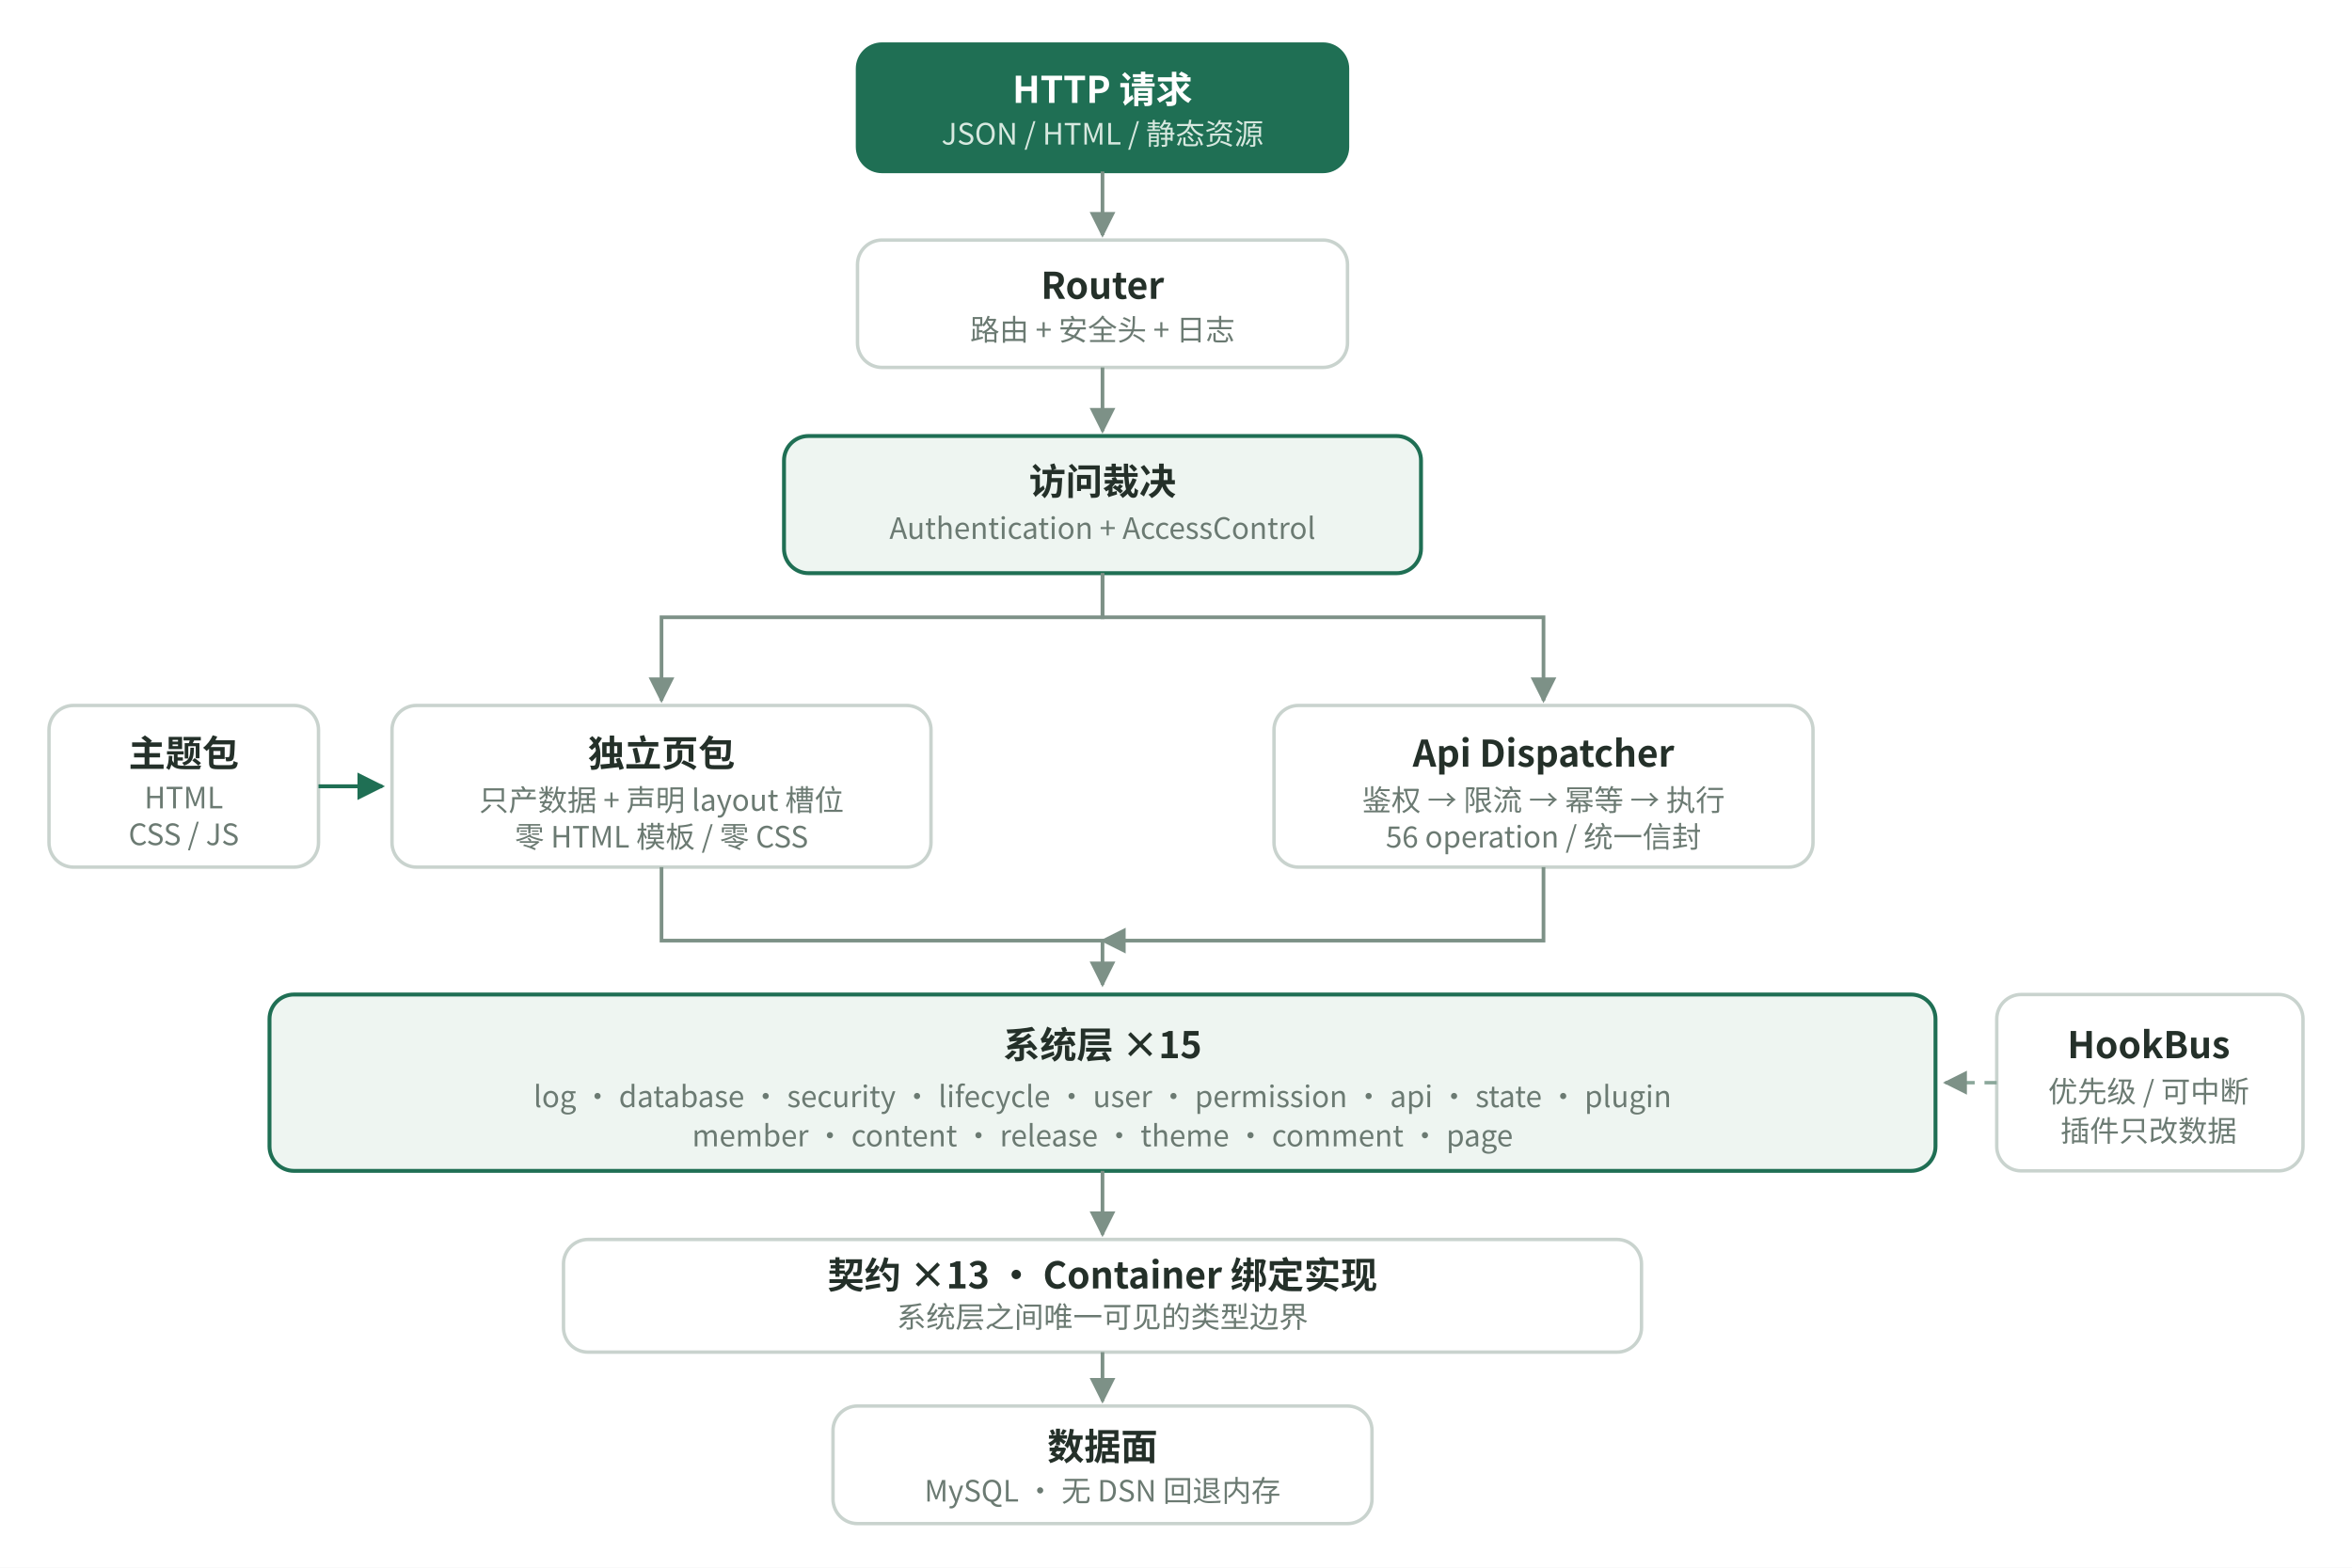
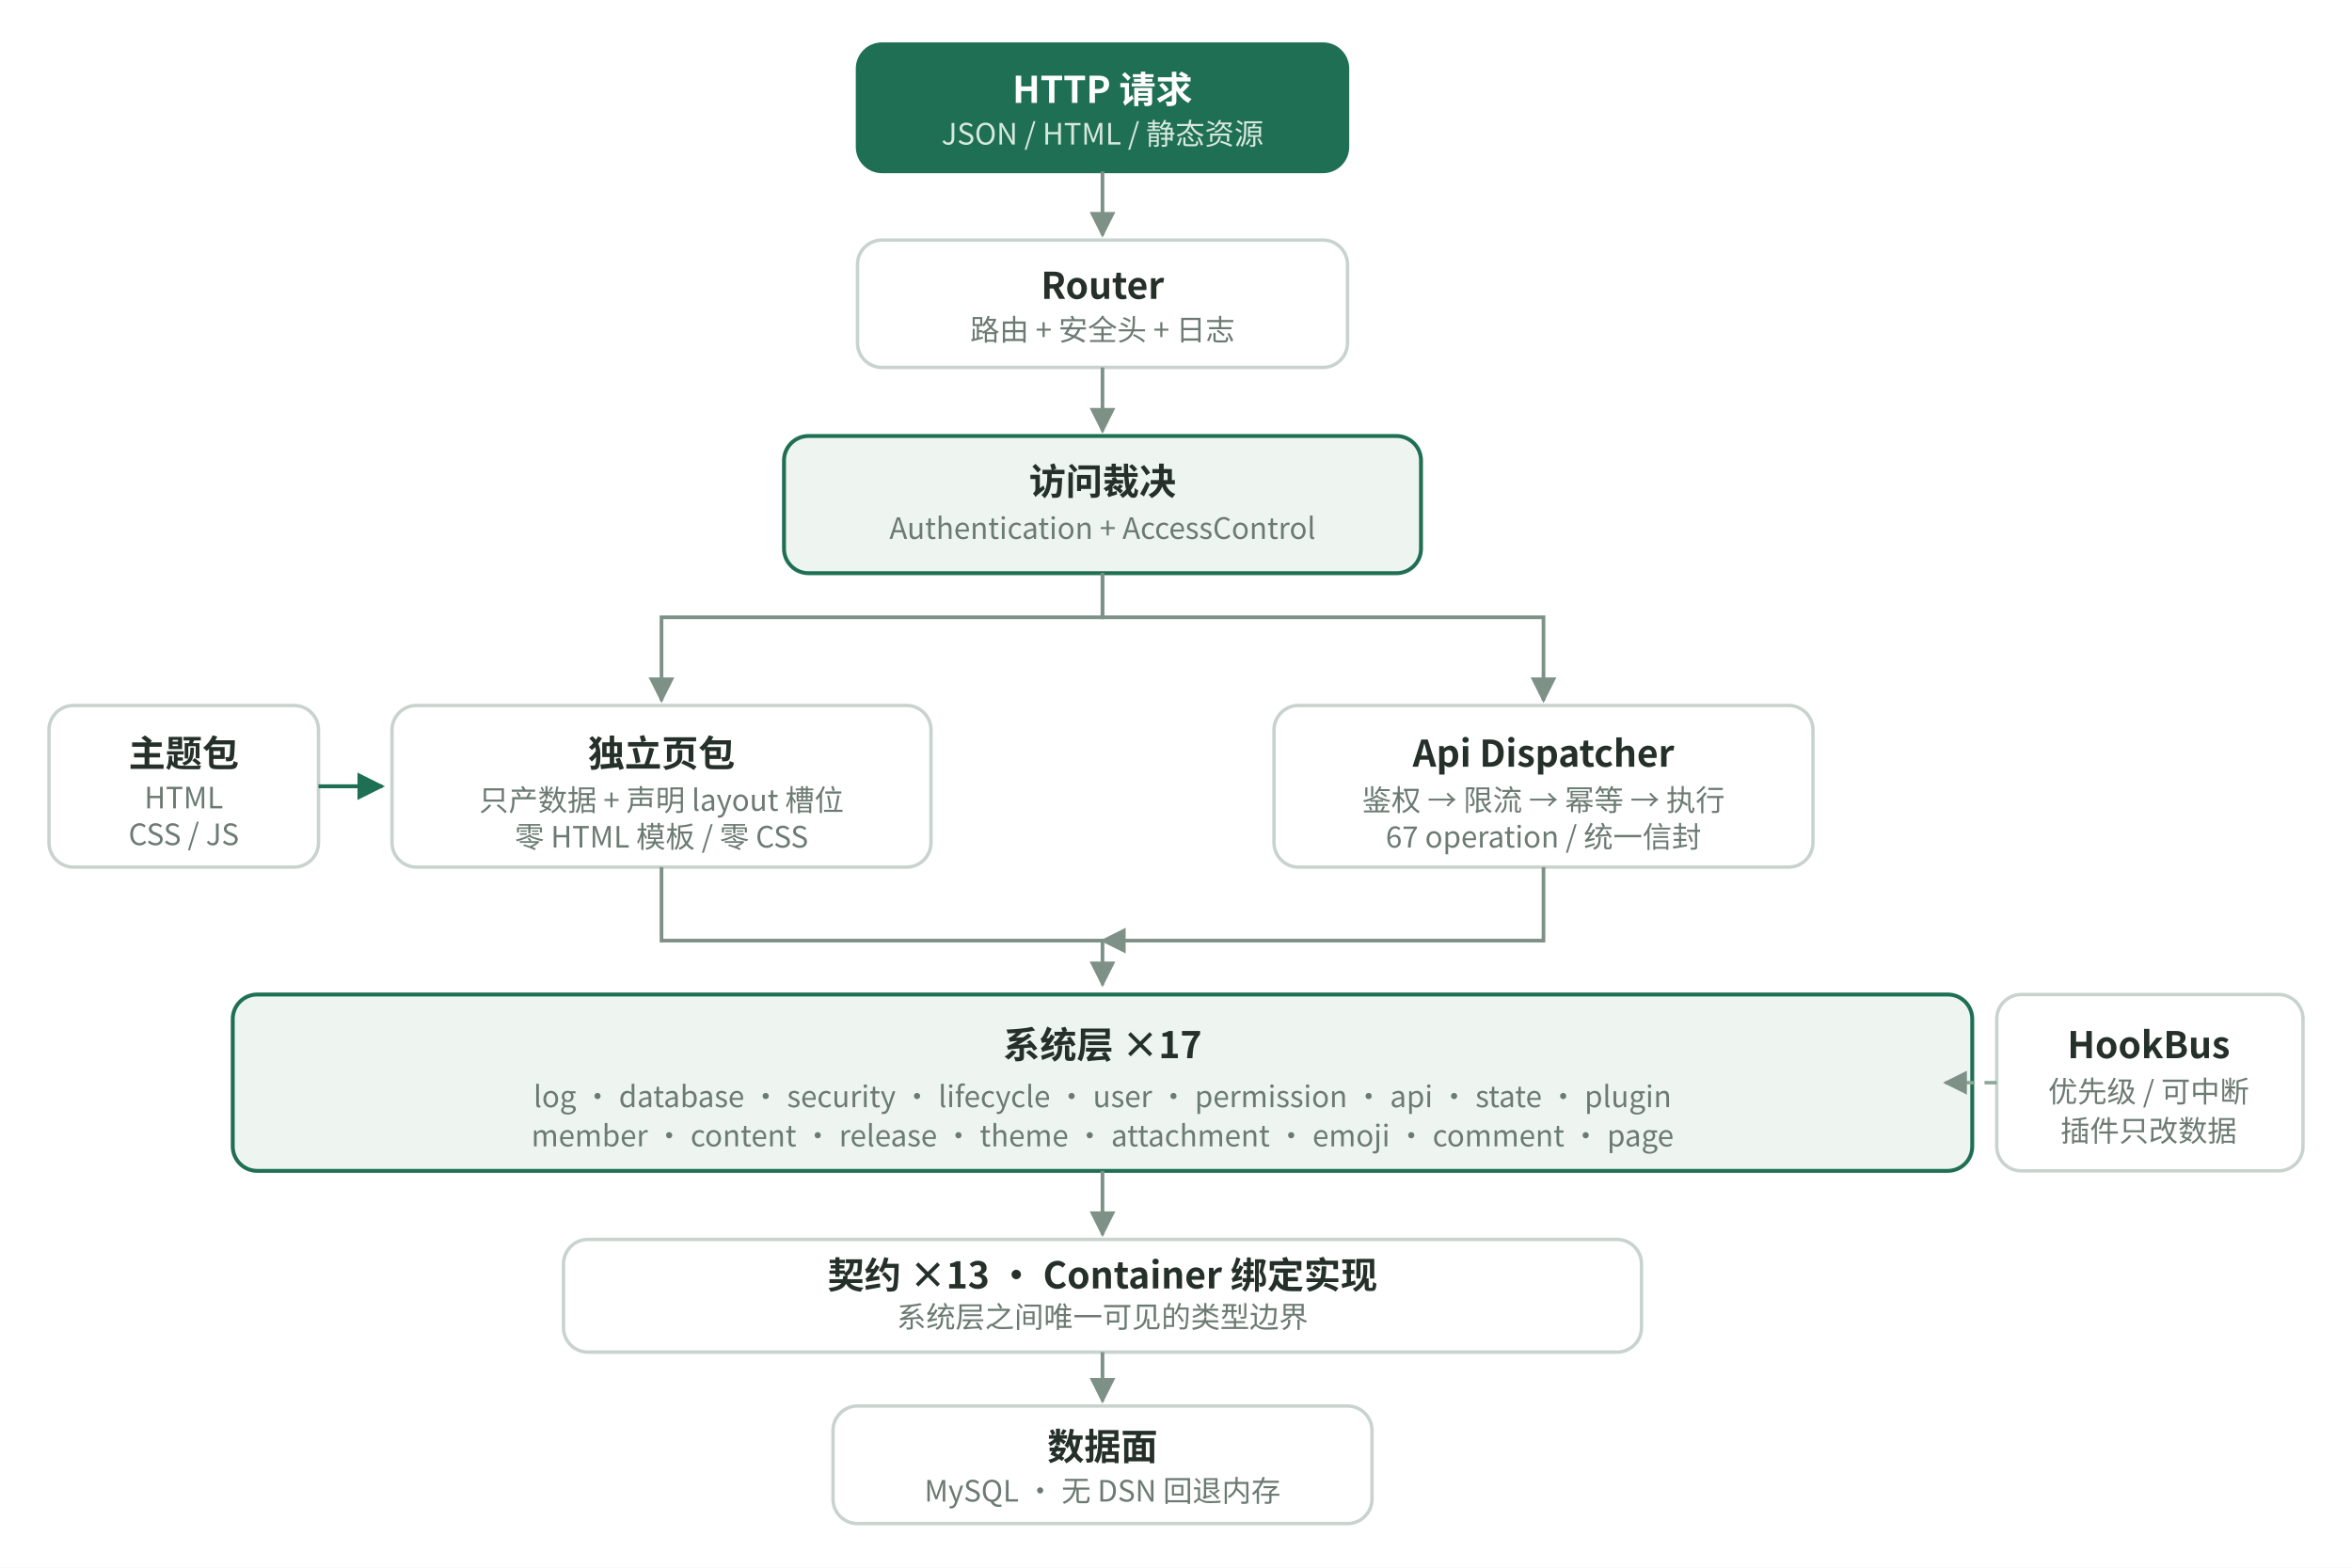
<svg xmlns="http://www.w3.org/2000/svg" width="960" height="640" viewBox="0 0 960 640" role="img" aria-label="Mini Blog 请求处理架构">
  <defs>
    <marker id="arrow" viewBox="0 0 10 10" refX="9" refY="5" markerWidth="7" markerHeight="7" orient="auto-start-reverse">
      <path d="M 0 0 L 10 5 L 0 10 z" fill="#7d9187" />
    </marker>
    <marker id="arrow-green" viewBox="0 0 10 10" refX="9" refY="5" markerWidth="7" markerHeight="7" orient="auto-start-reverse">
      <path d="M 0 0 L 10 5 L 0 10 z" fill="#1f6f54" />
    </marker>
    <style>
      .box { fill: #ffffff; stroke: #c9d3ce; stroke-width: 1.4; }
      .box-accent { fill: #eef5f1; stroke: #1f6f54; stroke-width: 1.6; }
      .box-dark { fill: #1f6f54; stroke: #1f6f54; stroke-width: 1.4; }
      .t { font-family: "PingFang SC", "Microsoft YaHei", "Noto Sans CJK SC", "Noto Sans CJK JP", "Source Han Sans SC", "Noto Sans SC", sans-serif; fill: #243029; }
      .t-title { font-size: 15px; font-weight: 600; }
      .t-sub { font-size: 12px; fill: #6b7a72; }
      .t-light { font-size: 15px; font-weight: 600; fill: #ffffff; }
      .t-light-sub { font-size: 12px; fill: #d7e8df; }
      .edge { stroke: #7d9187; stroke-width: 1.5; fill: none; marker-end: url(#arrow); }
      .edge-green { stroke: #1f6f54; stroke-width: 1.6; fill: none; marker-end: url(#arrow-green); }
      .edge-dash { stroke: #8aa79a; stroke-width: 1.4; fill: none; stroke-dasharray: 5 4; marker-end: url(#arrow); }
    </style>
  </defs>
  <rect width="960" height="640" fill="#ffffff" />
  <rect class="box-dark" x="350" y="18" width="200" height="52" rx="10" />
  <text class="t t-light" x="450" y="42" text-anchor="middle">HTTP 请求</text>
  <text class="t t-light-sub" x="450" y="59" text-anchor="middle">JSON / HTML / 静态资源</text>
  <line class="edge" x1="450" y1="70" x2="450" y2="96" />
  <rect class="box" x="350" y="98" width="200" height="52" rx="10" />
  <text class="t t-title" x="450" y="122" text-anchor="middle">Router</text>
  <text class="t t-sub" x="450" y="139" text-anchor="middle">路由 + 安全头 + 日志</text>
  <line class="edge" x1="450" y1="150" x2="450" y2="176" />
  <rect class="box-accent" x="320" y="178" width="260" height="56" rx="10" />
  <text class="t t-title" x="450" y="202" text-anchor="middle">访问裁决</text>
  <text class="t t-sub" x="450" y="220" text-anchor="middle">Authentication + AccessControl</text>
  <path class="edge" d="M 450 234 L 450 252 L 270 252 L 270 286" />
  <path class="edge" d="M 450 234 L 450 252 L 630 252 L 630 286" />
  <rect class="box" x="160" y="288" width="220" height="66" rx="10" />
  <text class="t t-title" x="270" y="313" text-anchor="middle">独立页包</text>
  <text class="t t-sub" x="270" y="331" text-anchor="middle">只产数据 + 声明 layout 槽位</text>
  <text class="t t-sub" x="270" y="346" text-anchor="middle">零 HTML 模板 / 零 CSS</text>
  <rect class="box" x="520" y="288" width="220" height="66" rx="10" />
  <text class="t t-title" x="630" y="313" text-anchor="middle">Api Dispatcher</text>
  <text class="t t-sub" x="630" y="331" text-anchor="middle">鉴权 → 限流 → 幂等 → 执行</text>
-   <text class="t t-sub" x="630" y="346" text-anchor="middle">56 operation / 统一信封</text>
+   <text class="t t-sub" x="630" y="346" text-anchor="middle">67 operation / 统一信封</text>
  <rect class="box" x="20" y="288" width="110" height="66" rx="10" />
  <text class="t t-title" x="75" y="313" text-anchor="middle">主题包</text>
  <text class="t t-sub" x="75" y="330" text-anchor="middle">HTML</text>
  <text class="t t-sub" x="75" y="345" text-anchor="middle">CSS / JS</text>
  <line class="edge-green" x1="130" y1="321" x2="156" y2="321" />
  <path class="edge" d="M 270 354 L 270 384 L 450 384 L 450 402" />
  <path class="edge" d="M 630 354 L 630 384 L 450 384" />
-   <rect class="box-accent" x="110" y="406" width="680" height="72" rx="10" />
-   <text class="t t-title" x="450" y="432" text-anchor="middle">系统层 ×15</text>
+   <rect class="box-accent" x="95" y="406" width="710" height="72" rx="10" />
+   <text class="t t-title" x="450" y="432" text-anchor="middle">系统层 ×17</text>
  <text class="t t-sub" x="450" y="452" text-anchor="middle">log · database · security · lifecycle · user · permission · api · state · plugin</text>
-   <text class="t t-sub" x="450" y="468" text-anchor="middle">member · content · release · theme · comment · page</text>
+   <text class="t t-sub" x="450" y="468" text-anchor="middle">member · content · release · theme · attachment · emoji · comment · page</text>
  <line class="edge" x1="450" y1="478" x2="450" y2="504" />
  <rect class="box" x="230" y="506" width="440" height="46" rx="10" />
  <text class="t t-title" x="450" y="526" text-anchor="middle">契约 ×13 · Container 绑定实现</text>
  <text class="t t-sub" x="450" y="542" text-anchor="middle">系统层之间唯一可见的类型边界</text>
  <line class="edge" x1="450" y1="552" x2="450" y2="572" />
  <rect class="box" x="340" y="574" width="220" height="48" rx="10" />
  <text class="t t-title" x="450" y="596" text-anchor="middle">数据面</text>
  <text class="t t-sub" x="450" y="613" text-anchor="middle">MySQL · 无 DSN 回退内存</text>
  <rect class="box" x="815" y="406" width="125" height="72" rx="10" />
  <text class="t t-title" x="877" y="432" text-anchor="middle">HookBus</text>
  <text class="t t-sub" x="877" y="450" text-anchor="middle">优先级 / 可中断</text>
  <text class="t t-sub" x="877" y="466" text-anchor="middle">插件只改数据</text>
  <line class="edge-dash" x1="815" y1="442" x2="794" y2="442" />
</svg>
